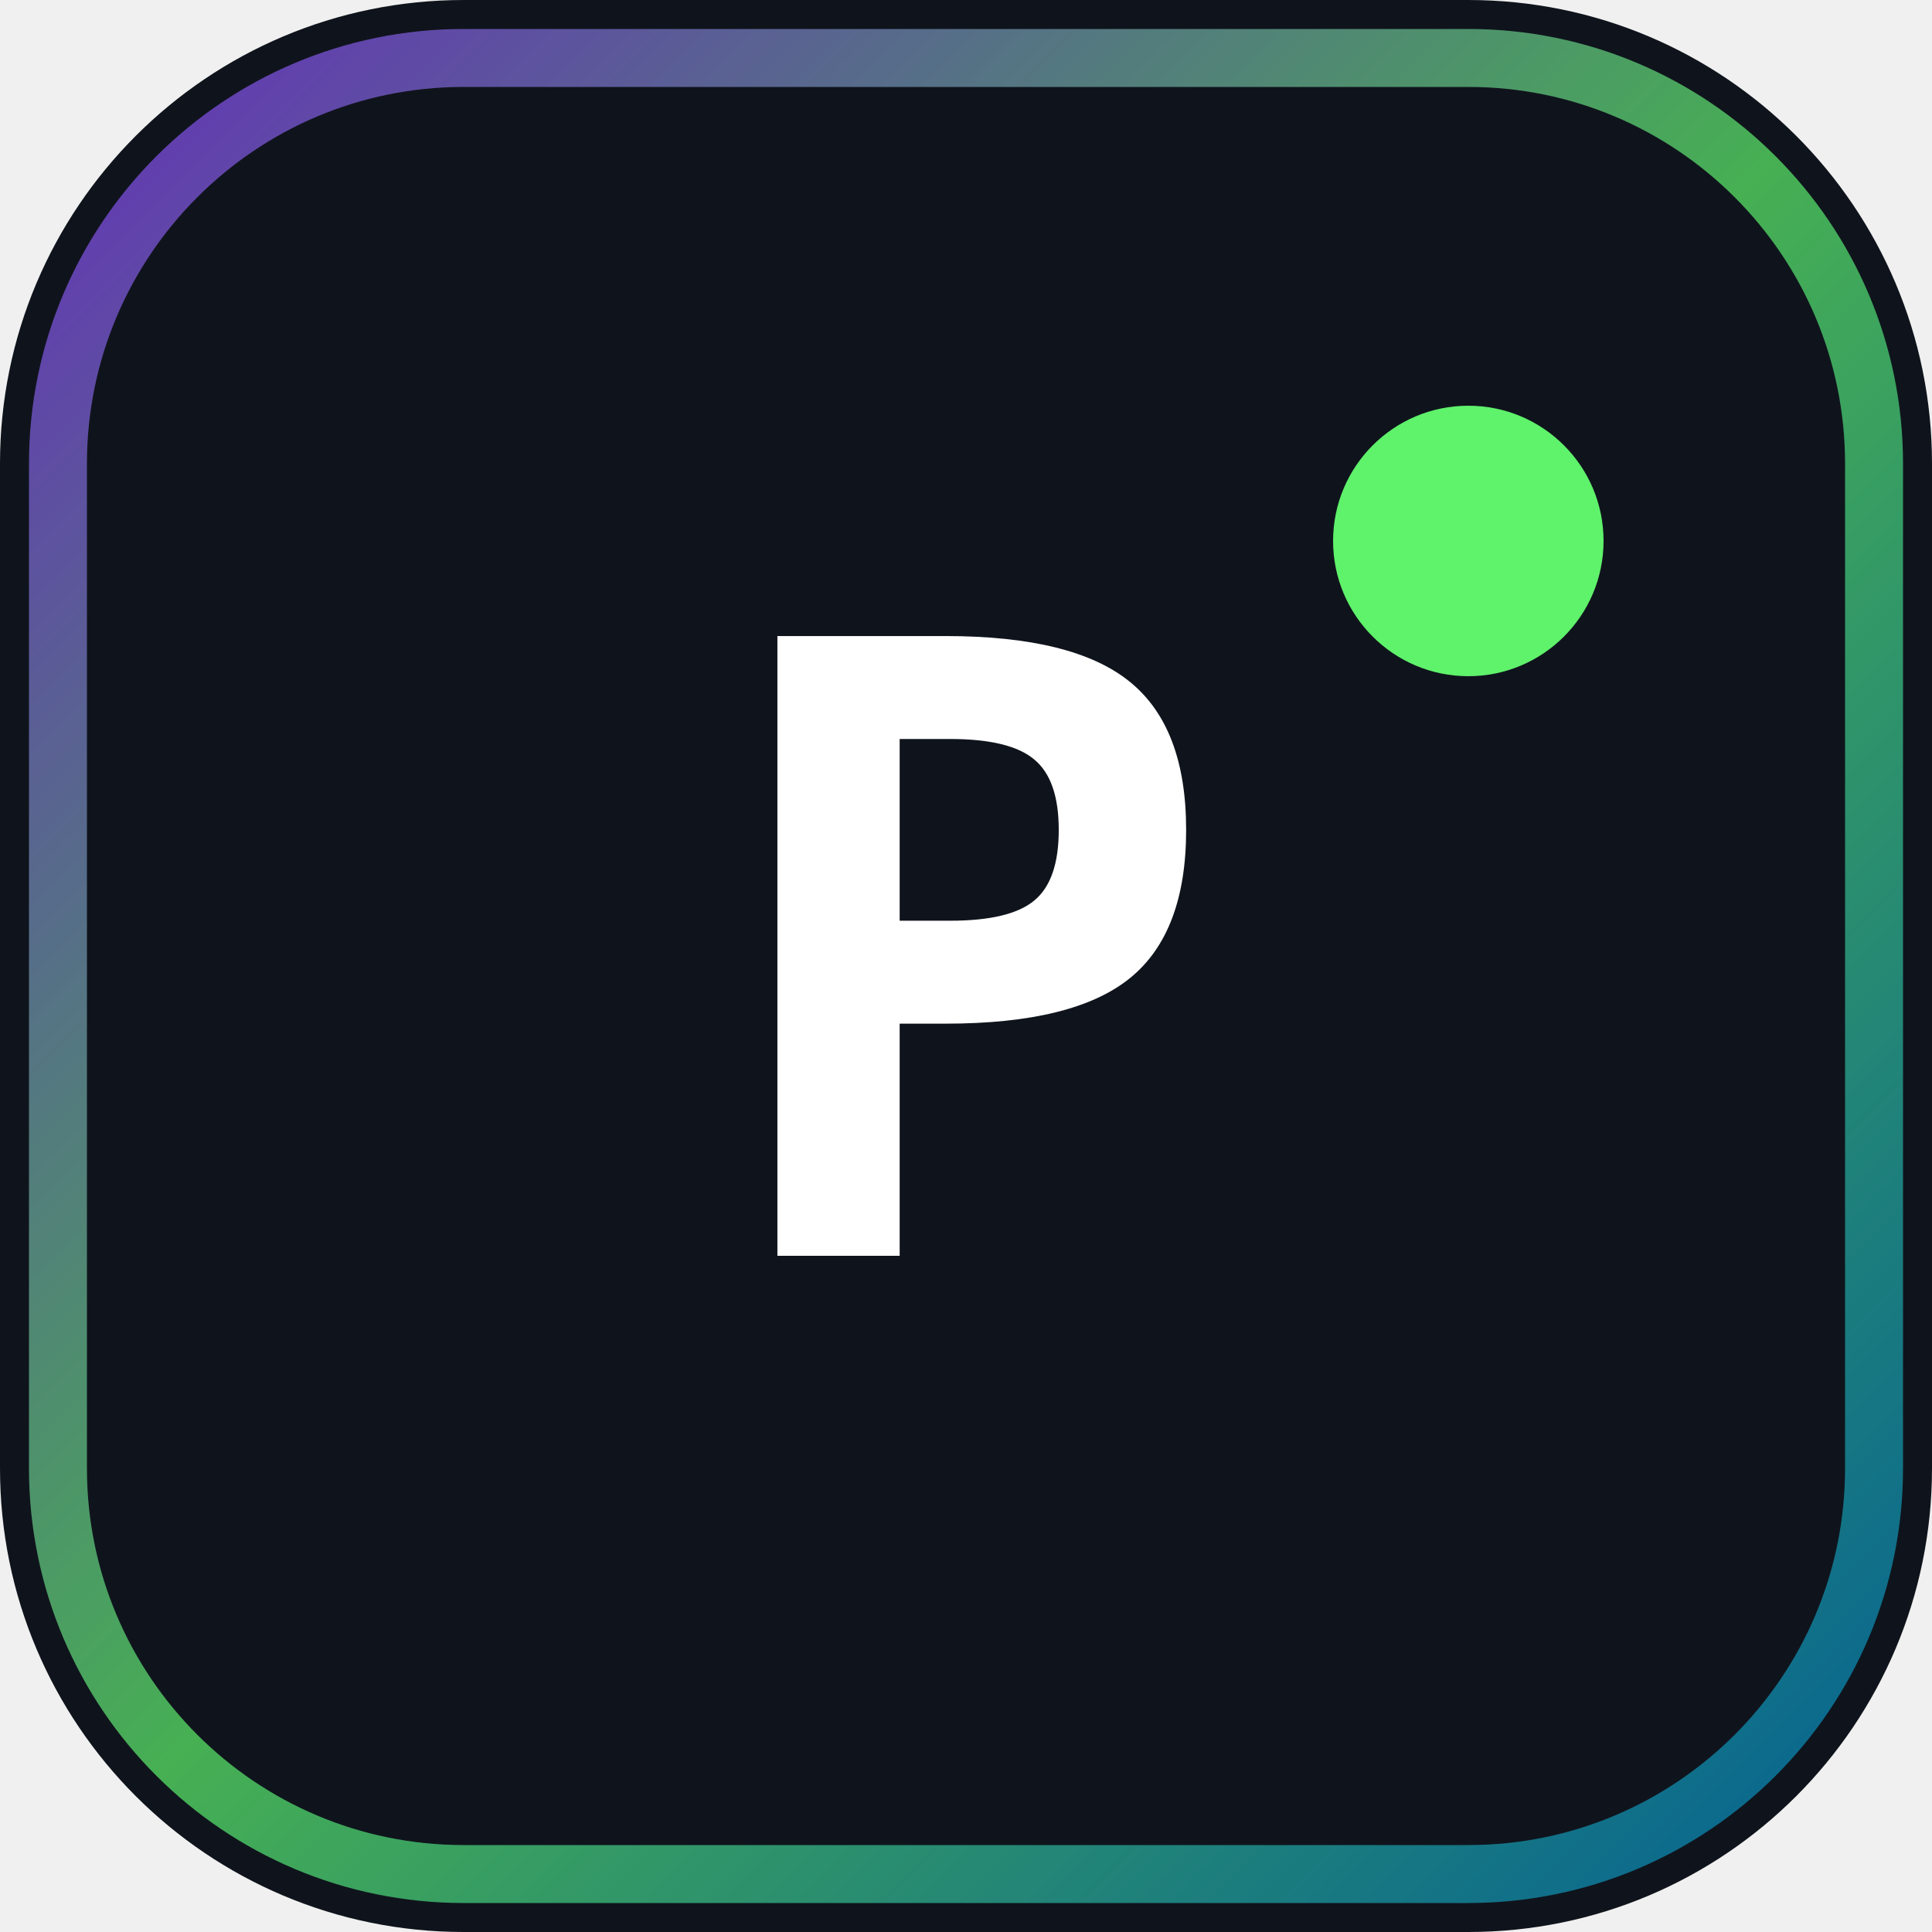
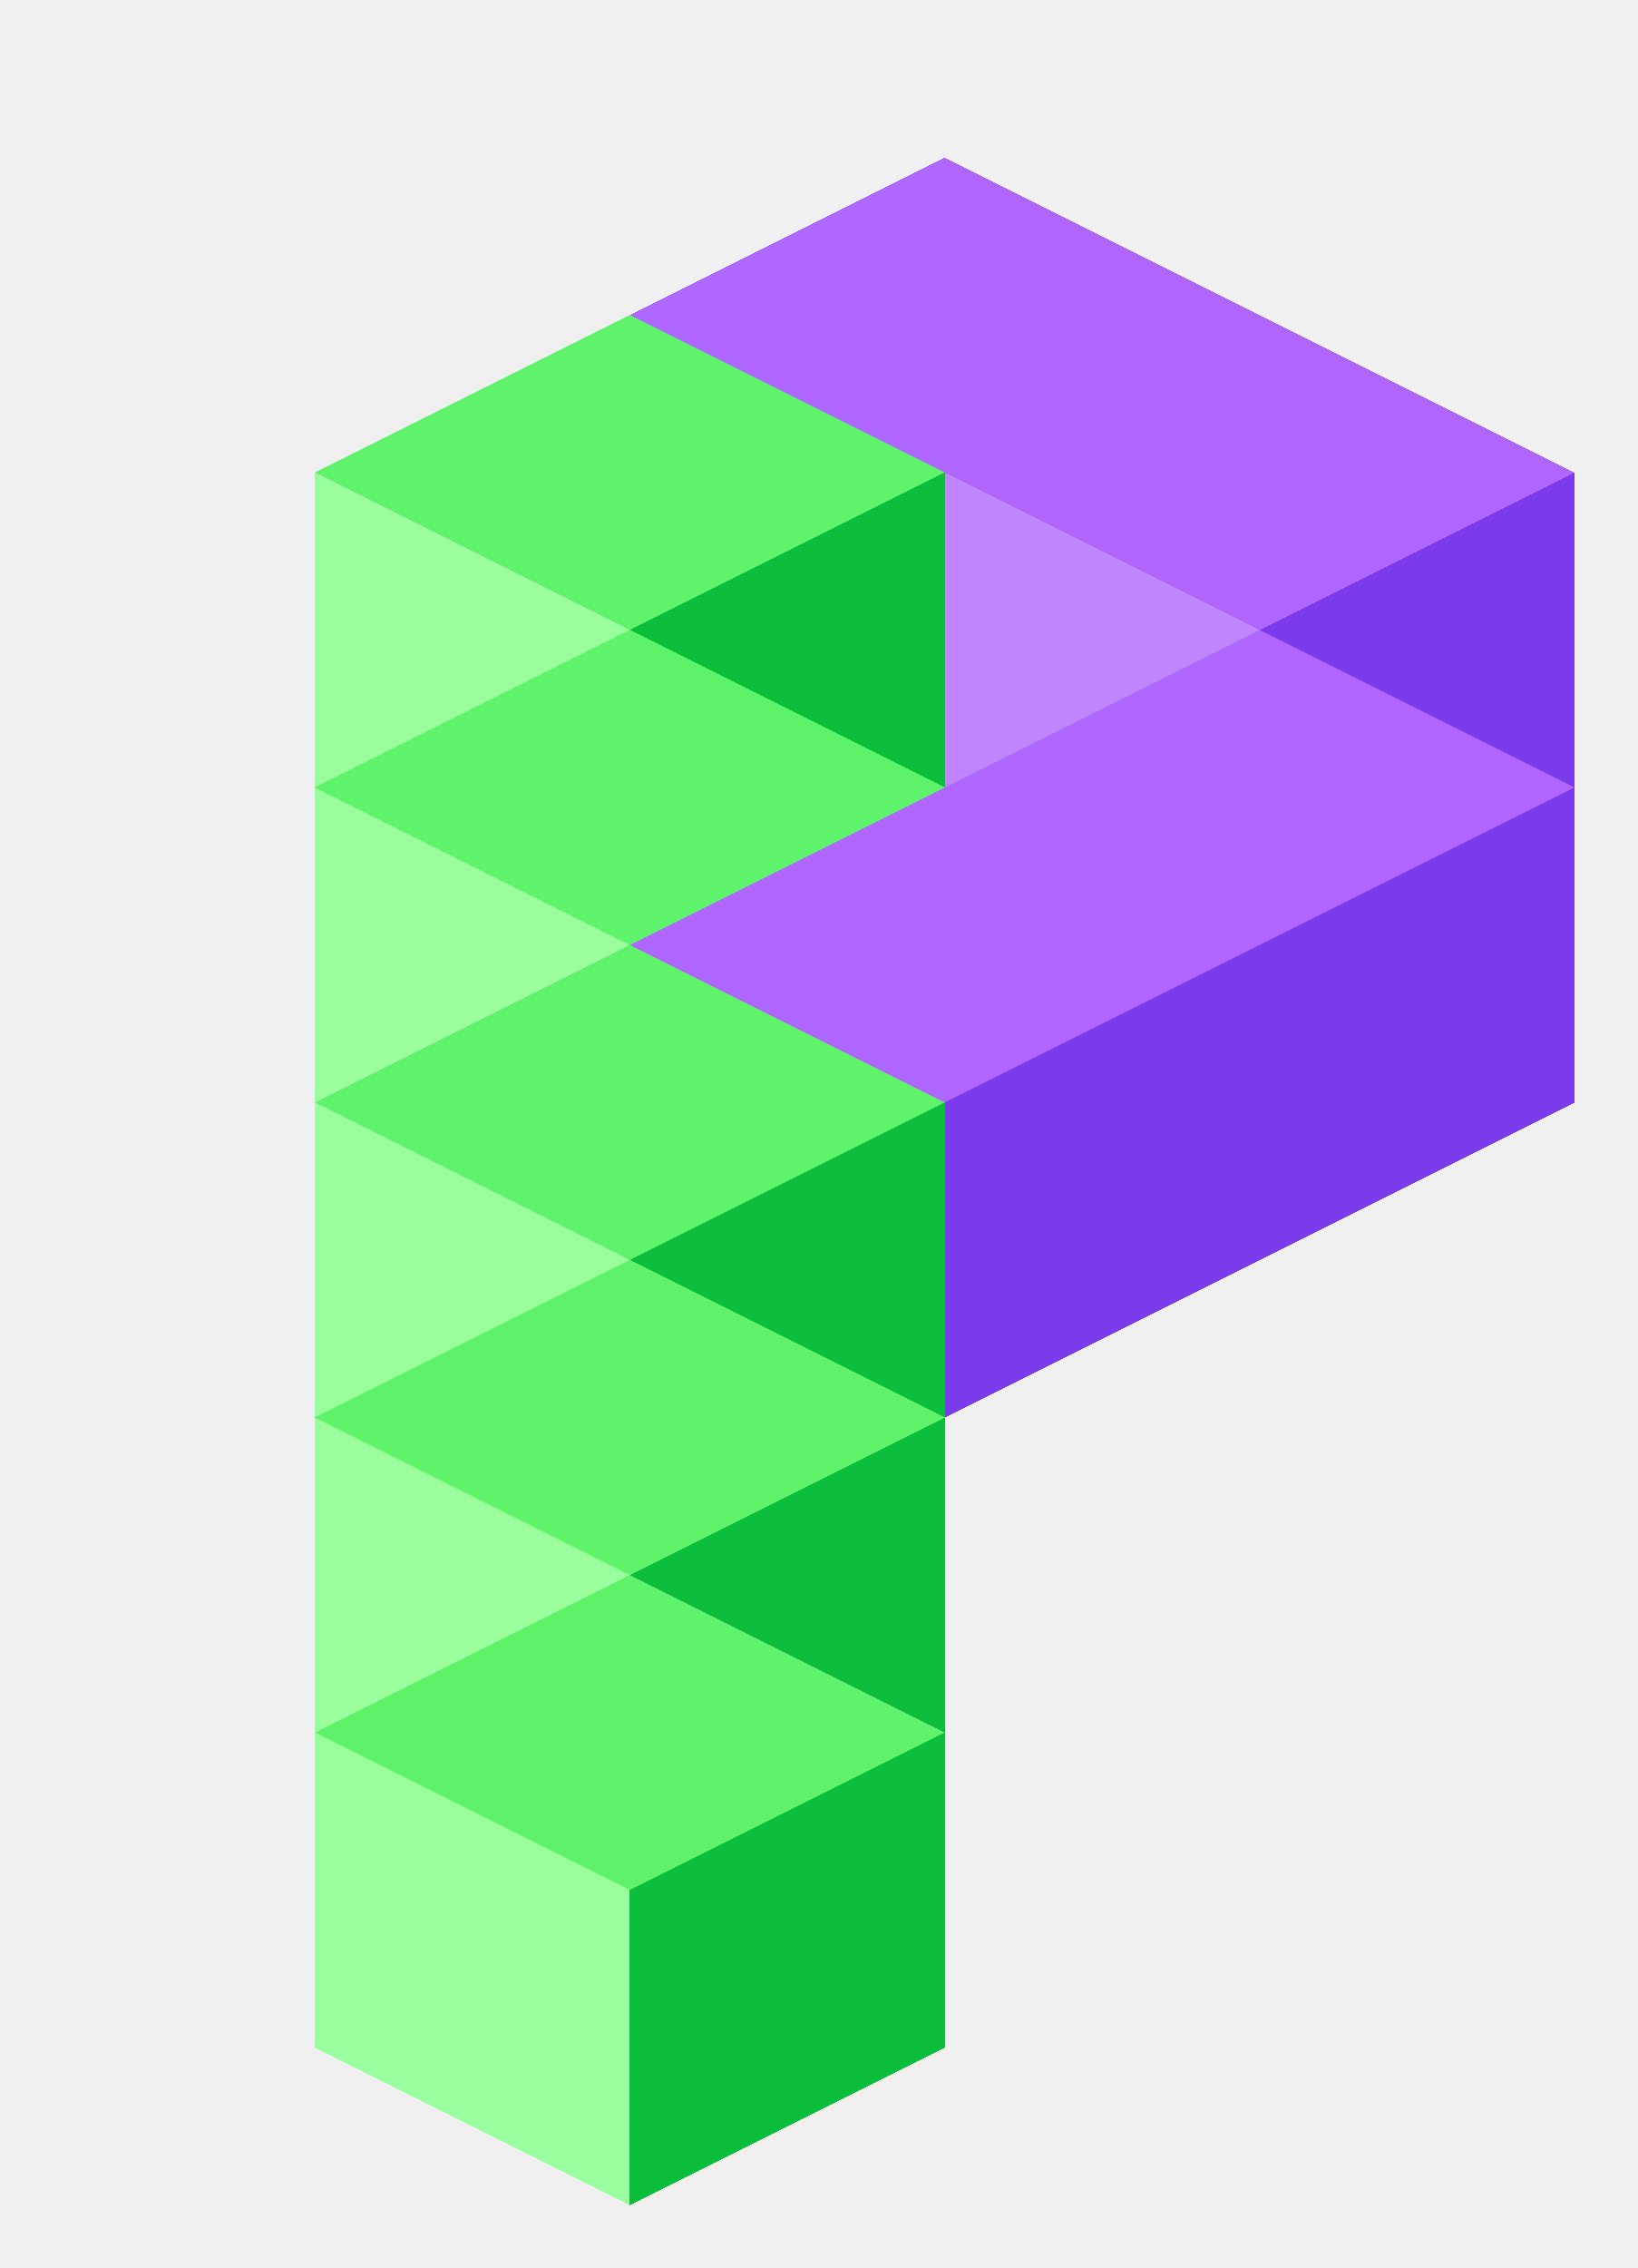
- <svg xmlns="http://www.w3.org/2000/svg" viewBox="0 0 100 100">
+ <svg xmlns="http://www.w3.org/2000/svg" viewBox="0 0 520 720" fill="none">
  <defs>
-     <linearGradient id="favGrad" x1="0%" y1="0%" x2="100%" y2="100%">
-       <stop offset="0%" stop-color="#8a3ffc" />
-       <stop offset="50%" stop-color="#5ff26b" />
-       <stop offset="100%" stop-color="#0284c7" />
-     </linearGradient>
+     <symbol id="voxelTop">
+       <polygon points="0,50 100,0 200,50 100,100" />
+     </symbol>
+     <symbol id="voxelLeft">
+       <polygon points="0,50 100,100 100,200 0,150" />
+     </symbol>
+     <symbol id="voxelRight">
+       <polygon points="100,100 200,50 200,150 100,200" />
+     </symbol>
  </defs>
-   <rect width="100" height="100" rx="24" fill="#0f141c" />
-   <rect x="3" y="3" width="94" height="94" rx="21" fill="none" stroke="url(#favGrad)" stroke-width="3" opacity="0.7" />
-   <text x="50" y="65" font-family="'JetBrains Mono', monospace" font-size="44" font-weight="800" fill="#ffffff" text-anchor="middle" letter-spacing="-1">P</text>
-   <circle cx="76" cy="28" r="7" fill="#5ff26b" />
+   <g shape-rendering="crispEdges">
+     <g>
+       <use href="#voxelTop" x="200" y="50" fill="#af67ff" />
+       <use href="#voxelLeft" x="200" y="50" fill="#c084fc" />
+       <use href="#voxelRight" x="200" y="50" fill="#7c3aed" />
+     </g>
+     <g>
+       <use href="#voxelTop" x="100" y="100" fill="#5ff26b" />
+       <use href="#voxelLeft" x="100" y="100" fill="#98ff9c" />
+       <use href="#voxelRight" x="100" y="100" fill="#0cbe3b" />
+     </g>
+     <g>
+       <use href="#voxelTop" x="300" y="100" fill="#af67ff" />
+       <use href="#voxelLeft" x="300" y="100" fill="#c084fc" />
+       <use href="#voxelRight" x="300" y="100" fill="#7c3aed" />
+     </g>
+     <g>
+       <use href="#voxelTop" x="100" y="200" fill="#5ff26b" />
+       <use href="#voxelLeft" x="100" y="200" fill="#98ff9c" />
+       <use href="#voxelRight" x="100" y="200" fill="#0cbe3b" />
+     </g>
+     <g>
+       <use href="#voxelTop" x="300" y="200" fill="#af67ff" />
+       <use href="#voxelLeft" x="300" y="200" fill="#c084fc" />
+       <use href="#voxelRight" x="300" y="200" fill="#7c3aed" />
+     </g>
+     <g>
+       <use href="#voxelTop" x="200" y="250" fill="#af67ff" />
+       <use href="#voxelLeft" x="200" y="250" fill="#c084fc" />
+       <use href="#voxelRight" x="200" y="250" fill="#7c3aed" />
+     </g>
+     <g>
+       <use href="#voxelTop" x="100" y="300" fill="#5ff26b" />
+       <use href="#voxelLeft" x="100" y="300" fill="#98ff9c" />
+       <use href="#voxelRight" x="100" y="300" fill="#0cbe3b" />
+     </g>
+     <g>
+       <use href="#voxelTop" x="100" y="400" fill="#5ff26b" />
+       <use href="#voxelLeft" x="100" y="400" fill="#98ff9c" />
+       <use href="#voxelRight" x="100" y="400" fill="#0cbe3b" />
+     </g>
+     <g>
+       <use href="#voxelTop" x="100" y="500" fill="#5ff26b" />
+       <use href="#voxelLeft" x="100" y="500" fill="#98ff9c" />
+       <use href="#voxelRight" x="100" y="500" fill="#0cbe3b" />
+     </g>
+   </g>
</svg>
